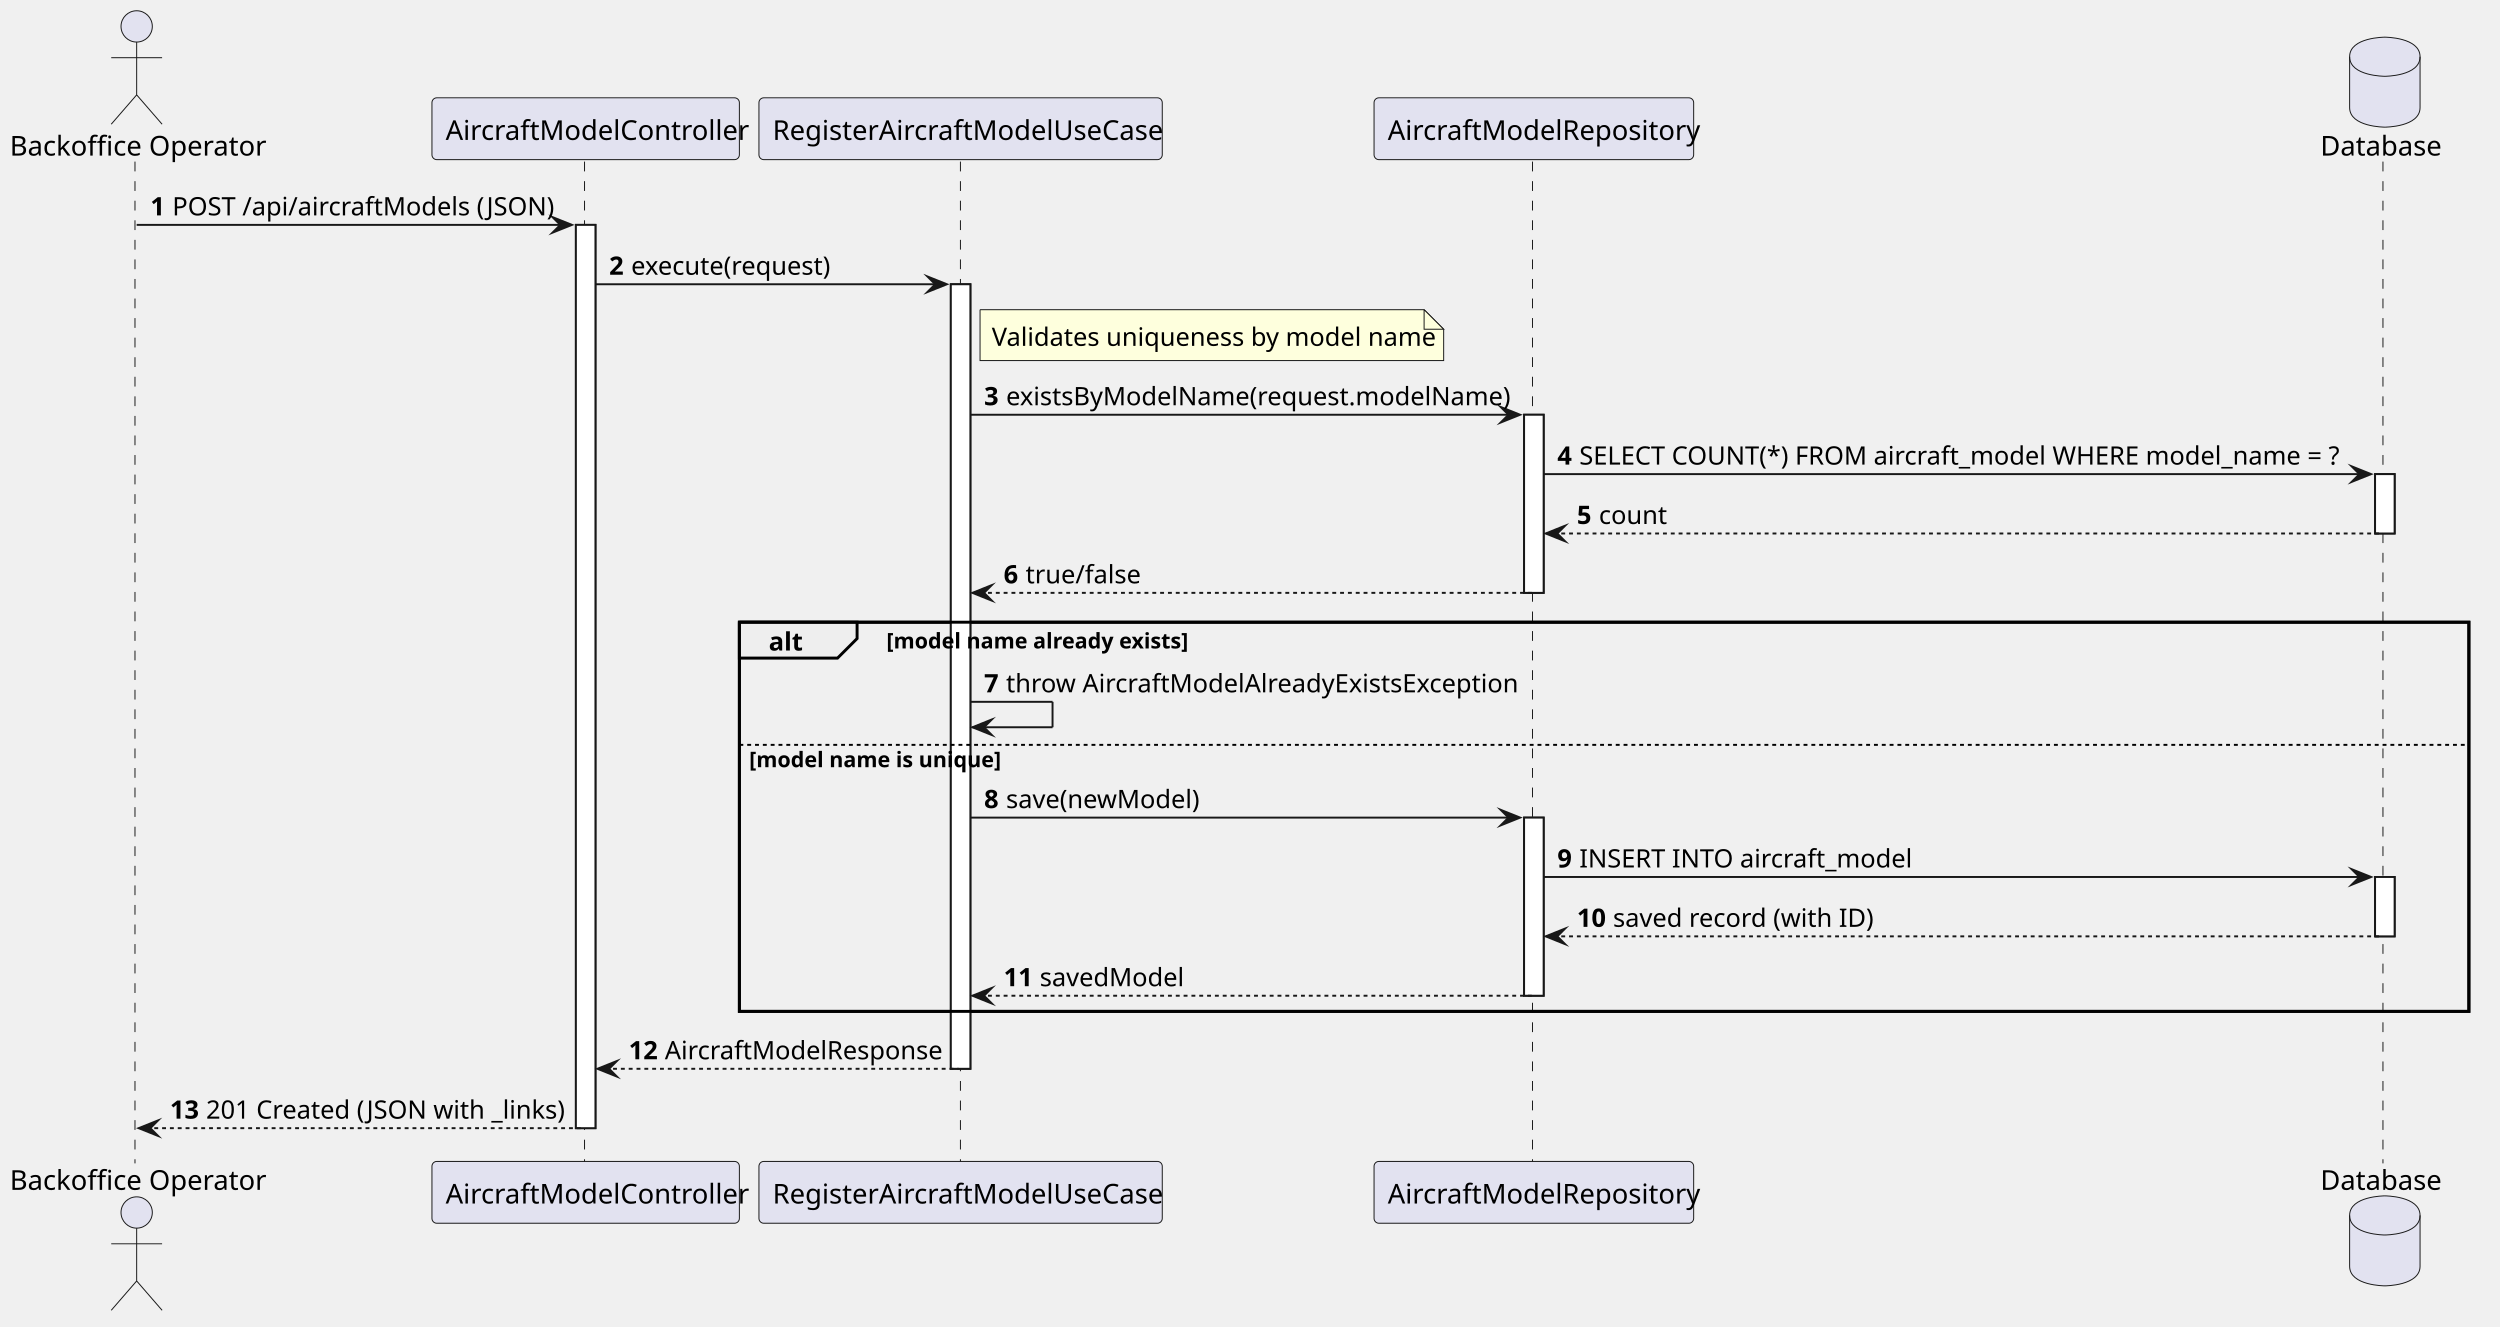
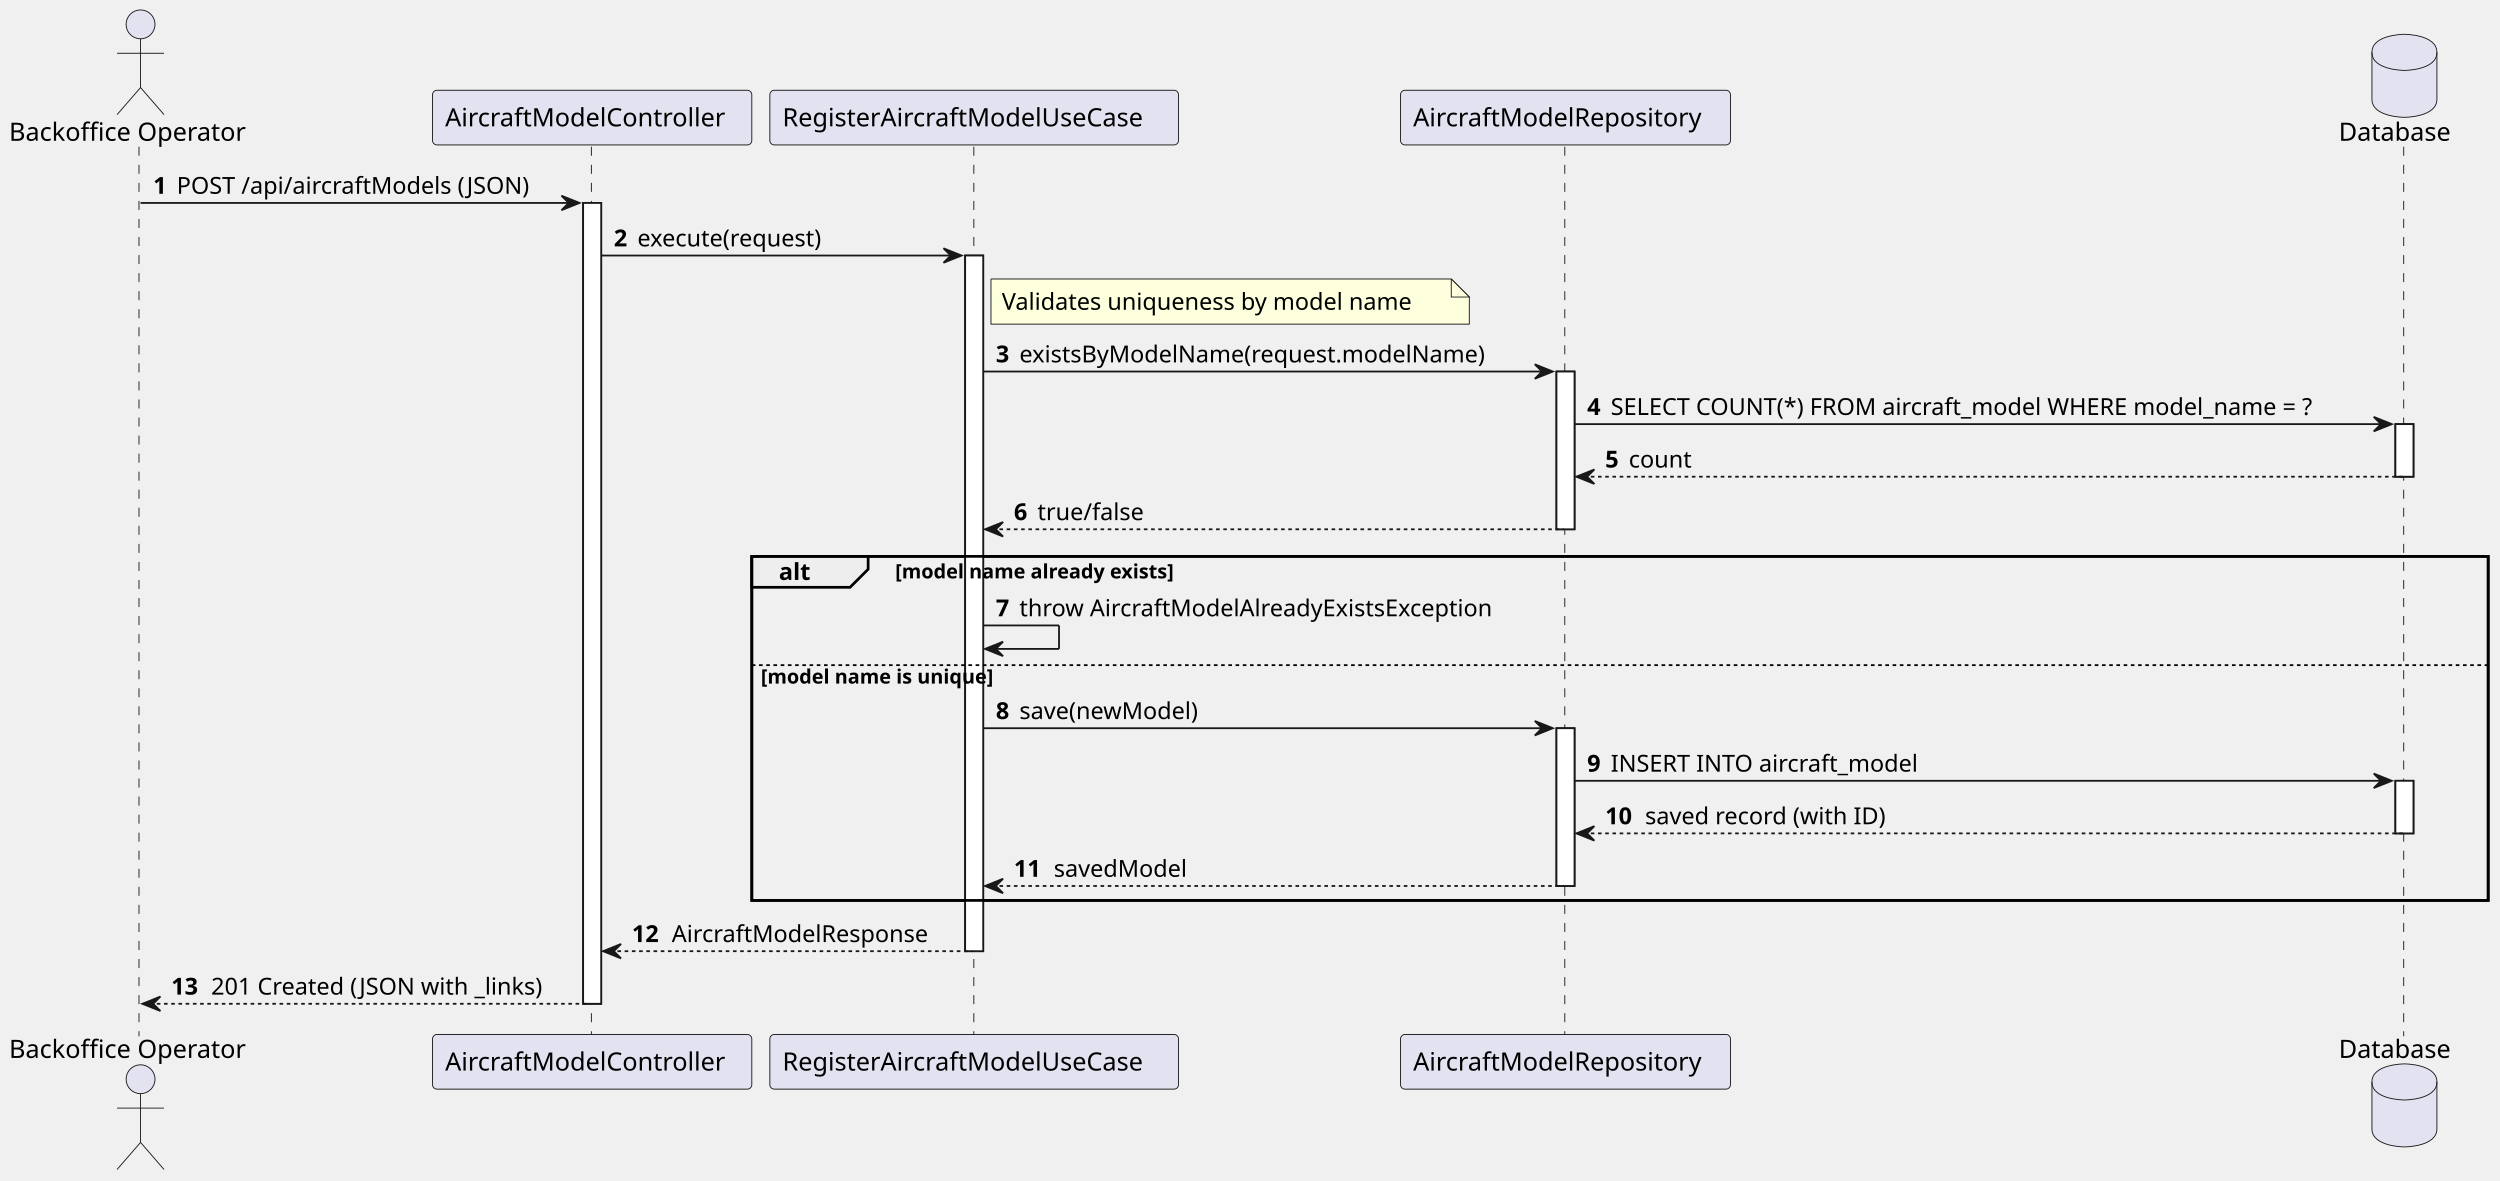
- <svg xmlns="http://www.w3.org/2000/svg" contentStyleType="text/css" data-diagram-type="SEQUENCE" height="678px" preserveAspectRatio="none" style="width:1278px;height:678px;background:#FFFFFF;" version="1.1" viewBox="0 0 1278 678" width="1278px" zoomAndPan="magnify">
+ <svg xmlns="http://www.w3.org/2000/svg" contentStyleType="text/css" data-diagram-type="SEQUENCE" height="654px" preserveAspectRatio="none" style="width:1385px;height:654px;background:#FFFFFF;" version="1.1" viewBox="0 0 1385 654" width="1385px" zoomAndPan="magnify">
  <defs />
  <g>
    <g>
-       <rect fill="#FFFFFF" height="461.758" style="stroke:#181818;stroke-width:1;" width="10" x="294.392" y="114.961" />
-     </g>
-     <g>
-       <rect fill="#FFFFFF" height="401.055" style="stroke:#181818;stroke-width:1;" width="10" x="486.06" y="145.312" />
-     </g>
-     <g>
-       <rect fill="#FFFFFF" height="91.055" style="stroke:#181818;stroke-width:1;" width="10" x="779.109" y="212.016" />
-     </g>
-     <g>
-       <rect fill="#FFFFFF" height="91.055" style="stroke:#181818;stroke-width:1;" width="10" x="779.109" y="417.961" />
-     </g>
-     <g>
-       <rect fill="#FFFFFF" height="30.352" style="stroke:#181818;stroke-width:1;" width="10" x="1214.131" y="242.367" />
-     </g>
-     <g>
-       <rect fill="#FFFFFF" height="30.352" style="stroke:#181818;stroke-width:1;" width="10" x="1214.131" y="448.312" />
-     </g>
-     <rect fill="none" height="198.945" style="stroke:#000000;stroke-width:1.5;" width="884.126" x="377.971" y="318.07" />
-     <g class="participant-lifeline" data-entity-uid="part1" data-qualified-name="BO" data-source-line="2" id="part1-lifeline">
-       <g>
-         <rect fill="#000000" fill-opacity="0" height="512.109" width="8" x="65.862" y="82.609" />
-         <line style="stroke:#181818;stroke-width:0.5;stroke-dasharray:5,5;" x1="69" x2="69" y1="82.609" y2="594.719" />
-       </g>
-     </g>
-     <g class="participant-lifeline" data-entity-uid="part2" data-qualified-name="Ctrl" data-source-line="3" id="part2-lifeline">
-       <g>
-         <rect fill="#000000" fill-opacity="0" height="512.109" width="8" x="295.392" y="82.609" />
-         <line style="stroke:#181818;stroke-width:0.5;stroke-dasharray:5,5;" x1="298.812" x2="298.812" y1="82.609" y2="594.719" />
-       </g>
-     </g>
-     <g class="participant-lifeline" data-entity-uid="part3" data-qualified-name="UC" data-source-line="4" id="part3-lifeline">
-       <g>
-         <rect fill="#000000" fill-opacity="0" height="512.109" width="8" x="487.06" y="82.609" />
-         <line style="stroke:#181818;stroke-width:0.5;stroke-dasharray:5,5;" x1="490.971" x2="490.971" y1="82.609" y2="594.719" />
-       </g>
-     </g>
-     <g class="participant-lifeline" data-entity-uid="part4" data-qualified-name="Repo" data-source-line="5" id="part4-lifeline">
-       <g>
-         <rect fill="#000000" fill-opacity="0" height="512.109" width="8" x="780.109" y="82.609" />
-         <line style="stroke:#181818;stroke-width:0.5;stroke-dasharray:5,5;" x1="783.416" x2="783.416" y1="82.609" y2="594.719" />
-       </g>
-     </g>
-     <g class="participant-lifeline" data-entity-uid="part5" data-qualified-name="DB" data-source-line="6" id="part5-lifeline">
-       <g>
-         <rect fill="#000000" fill-opacity="0" height="512.109" width="8" x="1215.131" y="82.609" />
-         <line style="stroke:#181818;stroke-width:0.5;stroke-dasharray:5,5;" x1="1218.166" x2="1218.166" y1="82.609" y2="594.719" />
-       </g>
-     </g>
-     <g class="participant participant-head" data-entity-uid="part1" data-qualified-name="BO" data-source-line="2" id="part1-head">
-       <text fill="#000000" font-family="sans-serif" font-size="14" lengthAdjust="spacing" textLength="123.724" x="5" y="79.533">Backoffice Operator</text>
-       <ellipse cx="69.862" cy="13.5" fill="#E2E2F0" rx="8" ry="8" style="stroke:#181818;stroke-width:0.5;" />
-       <path d="M69.862,21.5 L69.862,48.5 M56.862,29.5 L82.862,29.5 M69.862,48.5 L56.862,63.5 M69.862,48.5 L82.862,63.5" fill="none" style="stroke:#181818;stroke-width:0.5;" />
-     </g>
-     <g class="participant participant-tail" data-entity-uid="part1" data-qualified-name="BO" data-source-line="2" id="part1-tail">
-       <text fill="#000000" font-family="sans-serif" font-size="14" lengthAdjust="spacing" textLength="123.724" x="5" y="608.252">Backoffice Operator</text>
-       <ellipse cx="69.862" cy="619.828" fill="#E2E2F0" rx="8" ry="8" style="stroke:#181818;stroke-width:0.5;" />
-       <path d="M69.862,627.828 L69.862,654.828 M56.862,635.828 L82.862,635.828 M69.862,654.828 L56.862,669.828 M69.862,654.828 L82.862,669.828" fill="none" style="stroke:#181818;stroke-width:0.5;" />
-     </g>
-     <g class="participant participant-head" data-entity-uid="part2" data-qualified-name="Ctrl" data-source-line="3" id="part2-head">
-       <rect fill="#E2E2F0" height="31.609" rx="2.5" ry="2.5" style="stroke:#181818;stroke-width:0.5;" width="157.158" x="220.812" y="50" />
-       <text fill="#000000" font-family="sans-serif" font-size="14" lengthAdjust="spacing" textLength="143.158" x="227.812" y="71.533">AircraftModelController</text>
-     </g>
-     <g class="participant participant-tail" data-entity-uid="part2" data-qualified-name="Ctrl" data-source-line="3" id="part2-tail">
-       <rect fill="#E2E2F0" height="31.609" rx="2.5" ry="2.5" style="stroke:#181818;stroke-width:0.5;" width="157.158" x="220.812" y="593.719" />
-       <text fill="#000000" font-family="sans-serif" font-size="14" lengthAdjust="spacing" textLength="143.158" x="227.812" y="615.252">AircraftModelController</text>
-     </g>
-     <g class="participant participant-head" data-entity-uid="part3" data-qualified-name="UC" data-source-line="4" id="part3-head">
-       <rect fill="#E2E2F0" height="31.609" rx="2.5" ry="2.5" style="stroke:#181818;stroke-width:0.5;" width="206.179" x="387.971" y="50" />
-       <text fill="#000000" font-family="sans-serif" font-size="14" lengthAdjust="spacing" textLength="192.179" x="394.971" y="71.533">RegisterAircraftModelUseCase</text>
-     </g>
-     <g class="participant participant-tail" data-entity-uid="part3" data-qualified-name="UC" data-source-line="4" id="part3-tail">
-       <rect fill="#E2E2F0" height="31.609" rx="2.5" ry="2.5" style="stroke:#181818;stroke-width:0.5;" width="206.179" x="387.971" y="593.719" />
-       <text fill="#000000" font-family="sans-serif" font-size="14" lengthAdjust="spacing" textLength="192.179" x="394.971" y="615.252">RegisterAircraftModelUseCase</text>
-     </g>
-     <g class="participant participant-head" data-entity-uid="part4" data-qualified-name="Repo" data-source-line="5" id="part4-head">
-       <rect fill="#E2E2F0" height="31.609" rx="2.5" ry="2.5" style="stroke:#181818;stroke-width:0.5;" width="163.386" x="702.416" y="50" />
-       <text fill="#000000" font-family="sans-serif" font-size="14" lengthAdjust="spacing" textLength="149.386" x="709.416" y="71.533">AircraftModelRepository</text>
-     </g>
-     <g class="participant participant-tail" data-entity-uid="part4" data-qualified-name="Repo" data-source-line="5" id="part4-tail">
-       <rect fill="#E2E2F0" height="31.609" rx="2.5" ry="2.5" style="stroke:#181818;stroke-width:0.5;" width="163.386" x="702.416" y="593.719" />
-       <text fill="#000000" font-family="sans-serif" font-size="14" lengthAdjust="spacing" textLength="149.386" x="709.416" y="615.252">AircraftModelRepository</text>
-     </g>
-     <g class="participant participant-head" data-entity-uid="part5" data-qualified-name="DB" data-source-line="6" id="part5-head">
-       <text fill="#000000" font-family="sans-serif" font-size="14" lengthAdjust="spacing" textLength="59.931" x="1186.166" y="79.533">Database</text>
-       <path d="M1201.131,29 C1201.131,19 1219.131,19 1219.131,19 C1219.131,19 1237.131,19 1237.131,29 L1237.131,55 C1237.131,65 1219.131,65 1219.131,65 C1219.131,65 1201.131,65 1201.131,55 L1201.131,29" fill="#E2E2F0" style="stroke:#181818;stroke-width:0.5;" />
-       <path d="M1201.131,29 C1201.131,39 1219.131,39 1219.131,39 C1219.131,39 1237.131,39 1237.131,29" fill="none" style="stroke:#181818;stroke-width:0.5;" />
-     </g>
-     <g class="participant participant-tail" data-entity-uid="part5" data-qualified-name="DB" data-source-line="6" id="part5-tail">
-       <text fill="#000000" font-family="sans-serif" font-size="14" lengthAdjust="spacing" textLength="59.931" x="1186.166" y="608.252">Database</text>
-       <path d="M1201.131,621.328 C1201.131,611.328 1219.131,611.328 1219.131,611.328 C1219.131,611.328 1237.131,611.328 1237.131,621.328 L1237.131,647.328 C1237.131,657.328 1219.131,657.328 1219.131,657.328 C1219.131,657.328 1201.131,657.328 1201.131,647.328 L1201.131,621.328" fill="#E2E2F0" style="stroke:#181818;stroke-width:0.5;" />
-       <path d="M1201.131,621.328 C1201.131,631.328 1219.131,631.328 1219.131,631.328 C1219.131,631.328 1237.131,631.328 1237.131,621.328" fill="none" style="stroke:#181818;stroke-width:0.5;" />
-     </g>
-     <g>
-       <rect fill="#FFFFFF" height="461.758" style="stroke:#181818;stroke-width:1;" width="10" x="294.392" y="114.961" />
-     </g>
-     <g>
-       <rect fill="#FFFFFF" height="401.055" style="stroke:#181818;stroke-width:1;" width="10" x="486.06" y="145.312" />
-     </g>
-     <g>
-       <rect fill="#FFFFFF" height="91.055" style="stroke:#181818;stroke-width:1;" width="10" x="779.109" y="212.016" />
-     </g>
-     <g>
-       <rect fill="#FFFFFF" height="91.055" style="stroke:#181818;stroke-width:1;" width="10" x="779.109" y="417.961" />
-     </g>
-     <g>
-       <rect fill="#FFFFFF" height="30.352" style="stroke:#181818;stroke-width:1;" width="10" x="1214.131" y="242.367" />
-     </g>
-     <g>
-       <rect fill="#FFFFFF" height="30.352" style="stroke:#181818;stroke-width:1;" width="10" x="1214.131" y="448.312" />
-     </g>
-     <g class="message" data-entity-1="part1" data-entity-2="part2" data-source-line="7" id="msg1">
-       <polygon fill="#181818" points="282.392,110.961,292.392,114.961,282.392,118.961,286.392,114.961" style="stroke:#181818;stroke-width:1;stroke-linejoin:miter;stroke-miterlimit:10;" />
-       <line style="stroke:#181818;stroke-width:1;" x1="69.862" x2="288.392" y1="114.961" y2="114.961" />
-       <text fill="#000000" font-family="sans-serif" font-size="13" font-weight="700" lengthAdjust="spacing" textLength="7.23" x="76.862" y="110.105">1</text>
-       <text fill="#000000" font-family="sans-serif" font-size="13" lengthAdjust="spacing" textLength="192.156" x="88.092" y="110.105">POST /api/aircraftModels (JSON)</text>
-     </g>
-     <g class="message" data-entity-1="part2" data-entity-2="part3" data-source-line="9" id="msg2">
-       <polygon fill="#181818" points="474.06,141.312,484.06,145.312,474.06,149.312,478.06,145.312" style="stroke:#181818;stroke-width:1;stroke-linejoin:miter;stroke-miterlimit:10;" />
-       <line style="stroke:#181818;stroke-width:1;" x1="304.392" x2="480.06" y1="145.312" y2="145.312" />
-       <text fill="#000000" font-family="sans-serif" font-size="13" font-weight="700" lengthAdjust="spacing" textLength="7.23" x="311.392" y="140.456">2</text>
-       <text fill="#000000" font-family="sans-serif" font-size="13" lengthAdjust="spacing" textLength="97.551" x="322.622" y="140.456">execute(request)</text>
-     </g>
-     <path d="M501,158.312 L501,184.312 L738,184.312 L738,168.312 L728,158.312 L501,158.312" fill="#FEFFDD" style="stroke:#181818;stroke-width:0.5;" />
-     <path d="M728,158.312 L728,168.312 L738,168.312 L728,158.312" fill="#FEFFDD" style="stroke:#181818;stroke-width:0.5;" />
-     <text fill="#000000" font-family="sans-serif" font-size="13" lengthAdjust="spacing" textLength="216.081" x="507" y="176.808">Validates uniqueness by model name</text>
-     <g class="message" data-entity-1="part3" data-entity-2="part4" data-source-line="12" id="msg3">
-       <polygon fill="#181818" points="767.109,208.016,777.109,212.016,767.109,216.016,771.109,212.016" style="stroke:#181818;stroke-width:1;stroke-linejoin:miter;stroke-miterlimit:10;" />
-       <line style="stroke:#181818;stroke-width:1;" x1="496.06" x2="773.109" y1="212.016" y2="212.016" />
-       <text fill="#000000" font-family="sans-serif" font-size="13" font-weight="700" lengthAdjust="spacing" textLength="7.23" x="503.06" y="207.159">3</text>
-       <text fill="#000000" font-family="sans-serif" font-size="13" lengthAdjust="spacing" textLength="244.201" x="514.29" y="207.159">existsByModelName(request.modelName)</text>
-     </g>
-     <g class="message" data-entity-1="part4" data-entity-2="part5" data-source-line="14" id="msg4">
-       <polygon fill="#181818" points="1202.131,238.367,1212.131,242.367,1202.131,246.367,1206.131,242.367" style="stroke:#181818;stroke-width:1;stroke-linejoin:miter;stroke-miterlimit:10;" />
-       <line style="stroke:#181818;stroke-width:1;" x1="789.109" x2="1208.131" y1="242.367" y2="242.367" />
-       <text fill="#000000" font-family="sans-serif" font-size="13" font-weight="700" lengthAdjust="spacing" textLength="7.23" x="796.109" y="237.511">4</text>
-       <text fill="#000000" font-family="sans-serif" font-size="13" lengthAdjust="spacing" textLength="394.793" x="807.339" y="237.511">SELECT COUNT(*) FROM aircraft_model WHERE model_name = ?</text>
-     </g>
-     <g class="message" data-entity-1="part5" data-entity-2="part4" data-source-line="16" id="msg5">
-       <polygon fill="#181818" points="800.109,268.719,790.109,272.719,800.109,276.719,796.109,272.719" style="stroke:#181818;stroke-width:1;stroke-linejoin:miter;stroke-miterlimit:10;" />
-       <line style="stroke:#181818;stroke-width:1;stroke-dasharray:2,2;" x1="794.109" x2="1218.131" y1="272.719" y2="272.719" />
-       <text fill="#000000" font-family="sans-serif" font-size="13" font-weight="700" lengthAdjust="spacing" textLength="7.23" x="806.109" y="267.862">5</text>
-       <text fill="#000000" font-family="sans-serif" font-size="13" lengthAdjust="spacing" textLength="31.802" x="817.339" y="267.862">count</text>
-     </g>
-     <g class="message" data-entity-1="part4" data-entity-2="part3" data-source-line="18" id="msg6">
-       <polygon fill="#181818" points="507.06,299.07,497.06,303.07,507.06,307.07,503.06,303.07" style="stroke:#181818;stroke-width:1;stroke-linejoin:miter;stroke-miterlimit:10;" />
-       <line style="stroke:#181818;stroke-width:1;stroke-dasharray:2,2;" x1="501.06" x2="783.109" y1="303.07" y2="303.07" />
-       <text fill="#000000" font-family="sans-serif" font-size="13" font-weight="700" lengthAdjust="spacing" textLength="7.23" x="513.06" y="298.214">6</text>
-       <text fill="#000000" font-family="sans-serif" font-size="13" lengthAdjust="spacing" textLength="53.473" x="524.29" y="298.214">true/false</text>
-     </g>
-     <path d="M377.971,318.07 L438.142,318.07 L438.142,326.422 L428.142,336.422 L377.971,336.422 L377.971,318.07" fill="#EEEEEE" style="stroke:#000000;stroke-width:1.5;" />
-     <rect fill="none" height="198.945" style="stroke:#000000;stroke-width:1.5;" width="884.126" x="377.971" y="318.07" />
-     <text fill="#000000" font-family="sans-serif" font-size="13" font-weight="700" lengthAdjust="spacing" textLength="15.171" x="392.971" y="332.565">alt</text>
-     <text fill="#000000" font-family="sans-serif" font-size="11" font-weight="700" lengthAdjust="spacing" textLength="147.34" x="453.142" y="331.489">[model name already exists]</text>
-     <g class="message" data-entity-1="part3" data-entity-2="part3" data-source-line="21" id="msg7">
-       <line style="stroke:#181818;stroke-width:1;" x1="496.06" x2="538.06" y1="358.773" y2="358.773" />
-       <line style="stroke:#181818;stroke-width:1;" x1="538.06" x2="538.06" y1="358.773" y2="371.773" />
-       <line style="stroke:#181818;stroke-width:1;" x1="497.06" x2="538.06" y1="371.773" y2="371.773" />
-       <polygon fill="#181818" points="507.06,367.773,497.06,371.773,507.06,375.773,503.06,371.773" style="stroke:#181818;stroke-width:1;stroke-linejoin:miter;stroke-miterlimit:10;" />
-       <text fill="#000000" font-family="sans-serif" font-size="13" font-weight="700" lengthAdjust="spacing" textLength="7.23" x="503.06" y="353.917">7</text>
-       <text fill="#000000" font-family="sans-serif" font-size="13" lengthAdjust="spacing" textLength="247.819" x="514.29" y="353.917">throw AircraftModelAlreadyExistsException</text>
-     </g>
-     <line style="stroke:#000000;stroke-width:1;stroke-dasharray:2,2;" x1="377.971" x2="1262.097" y1="380.773" y2="380.773" />
-     <text fill="#000000" font-family="sans-serif" font-size="11" font-weight="700" lengthAdjust="spacing" textLength="122.848" x="382.971" y="392.192">[model name is unique]</text>
-     <g class="message" data-entity-1="part3" data-entity-2="part4" data-source-line="23" id="msg8">
-       <polygon fill="#181818" points="767.109,413.961,777.109,417.961,767.109,421.961,771.109,417.961" style="stroke:#181818;stroke-width:1;stroke-linejoin:miter;stroke-miterlimit:10;" />
-       <line style="stroke:#181818;stroke-width:1;" x1="496.06" x2="773.109" y1="417.961" y2="417.961" />
-       <text fill="#000000" font-family="sans-serif" font-size="13" font-weight="700" lengthAdjust="spacing" textLength="7.23" x="503.06" y="413.104">8</text>
-       <text fill="#000000" font-family="sans-serif" font-size="13" lengthAdjust="spacing" textLength="95.374" x="514.29" y="413.104">save(newModel)</text>
-     </g>
-     <g class="message" data-entity-1="part4" data-entity-2="part5" data-source-line="25" id="msg9">
-       <polygon fill="#181818" points="1202.131,444.312,1212.131,448.312,1202.131,452.312,1206.131,448.312" style="stroke:#181818;stroke-width:1;stroke-linejoin:miter;stroke-miterlimit:10;" />
-       <line style="stroke:#181818;stroke-width:1;" x1="789.109" x2="1208.131" y1="448.312" y2="448.312" />
-       <text fill="#000000" font-family="sans-serif" font-size="13" font-weight="700" lengthAdjust="spacing" textLength="7.23" x="796.109" y="443.456">9</text>
-       <text fill="#000000" font-family="sans-serif" font-size="13" lengthAdjust="spacing" textLength="168.315" x="807.339" y="443.456">INSERT INTO aircraft_model</text>
-     </g>
-     <g class="message" data-entity-1="part5" data-entity-2="part4" data-source-line="27" id="msg10">
-       <polygon fill="#181818" points="800.109,474.664,790.109,478.664,800.109,482.664,796.109,478.664" style="stroke:#181818;stroke-width:1;stroke-linejoin:miter;stroke-miterlimit:10;" />
-       <line style="stroke:#181818;stroke-width:1;stroke-dasharray:2,2;" x1="794.109" x2="1218.131" y1="478.664" y2="478.664" />
-       <text fill="#000000" font-family="sans-serif" font-size="13" font-weight="700" lengthAdjust="spacing" textLength="14.46" x="806.109" y="473.808">10</text>
-       <text fill="#000000" font-family="sans-serif" font-size="13" lengthAdjust="spacing" textLength="127.15" x="824.569" y="473.808">saved record (with ID)</text>
-     </g>
-     <g class="message" data-entity-1="part4" data-entity-2="part3" data-source-line="29" id="msg11">
-       <polygon fill="#181818" points="507.06,505.016,497.06,509.016,507.06,513.016,503.06,509.016" style="stroke:#181818;stroke-width:1;stroke-linejoin:miter;stroke-miterlimit:10;" />
-       <line style="stroke:#181818;stroke-width:1;stroke-dasharray:2,2;" x1="501.06" x2="783.109" y1="509.016" y2="509.016" />
-       <text fill="#000000" font-family="sans-serif" font-size="13" font-weight="700" lengthAdjust="spacing" textLength="14.46" x="513.06" y="504.159">11</text>
-       <text fill="#000000" font-family="sans-serif" font-size="13" lengthAdjust="spacing" textLength="70.097" x="531.52" y="504.159">savedModel</text>
-     </g>
-     <g class="message" data-entity-1="part3" data-entity-2="part2" data-source-line="32" id="msg12">
-       <polygon fill="#181818" points="315.392,542.367,305.392,546.367,315.392,550.367,311.392,546.367" style="stroke:#181818;stroke-width:1;stroke-linejoin:miter;stroke-miterlimit:10;" />
-       <line style="stroke:#181818;stroke-width:1;stroke-dasharray:2,2;" x1="309.392" x2="490.06" y1="546.367" y2="546.367" />
-       <text fill="#000000" font-family="sans-serif" font-size="13" font-weight="700" lengthAdjust="spacing" textLength="14.46" x="321.392" y="541.511">12</text>
-       <text fill="#000000" font-family="sans-serif" font-size="13" lengthAdjust="spacing" textLength="135.116" x="339.852" y="541.511">AircraftModelResponse</text>
-     </g>
-     <g class="message" data-entity-1="part2" data-entity-2="part1" data-source-line="34" id="msg13">
-       <polygon fill="#181818" points="80.862,572.719,70.862,576.719,80.862,580.719,76.862,576.719" style="stroke:#181818;stroke-width:1;stroke-linejoin:miter;stroke-miterlimit:10;" />
-       <line style="stroke:#181818;stroke-width:1;stroke-dasharray:2,2;" x1="74.862" x2="298.392" y1="576.719" y2="576.719" />
-       <text fill="#000000" font-family="sans-serif" font-size="13" font-weight="700" lengthAdjust="spacing" textLength="14.46" x="86.862" y="571.862">13</text>
-       <text fill="#000000" font-family="sans-serif" font-size="13" lengthAdjust="spacing" textLength="182.07" x="105.322" y="571.862">201 Created (JSON with _links)</text>
+       <rect fill="#FFFFFF" height="443.664" style="stroke:#181818;stroke-width:1;" width="10" x="323.061" y="112.43" />
+     </g>
+     <g>
+       <rect fill="#FFFFFF" height="385.398" style="stroke:#181818;stroke-width:1;" width="10" x="534.697" y="141.562" />
+     </g>
+     <g>
+       <rect fill="#FFFFFF" height="87.398" style="stroke:#181818;stroke-width:1;" width="10" x="862.284" y="205.828" />
+     </g>
+     <g>
+       <rect fill="#FFFFFF" height="87.398" style="stroke:#181818;stroke-width:1;" width="10" x="862.284" y="403.43" />
+     </g>
+     <g>
+       <rect fill="#FFFFFF" height="29.133" style="stroke:#181818;stroke-width:1;" width="10" x="1327.051" y="234.961" />
+     </g>
+     <g>
+       <rect fill="#FFFFFF" height="29.133" style="stroke:#181818;stroke-width:1;" width="10" x="1327.051" y="432.562" />
+     </g>
+     <rect fill="none" height="190.602" style="stroke:#000000;stroke-width:1.5;" width="961.951" x="416.501" y="308.227" />
+     <g class="participant-lifeline" data-entity-uid="part1" data-qualified-name="BO" id="part1-lifeline">
+       <g>
+         <rect fill="#000000" fill-opacity="0" height="492.797" width="8" x="73.863" y="81.297" />
+         <line style="stroke:#181818;stroke-width:0.5;stroke-dasharray:5,5;" x1="77" x2="77" y1="81.297" y2="574.094" />
+       </g>
+     </g>
+     <g class="participant-lifeline" data-entity-uid="part2" data-qualified-name="Ctrl" id="part2-lifeline">
+       <g>
+         <rect fill="#000000" fill-opacity="0" height="492.797" width="8" x="324.061" y="81.297" />
+         <line style="stroke:#181818;stroke-width:0.5;stroke-dasharray:5,5;" x1="327.621" x2="327.621" y1="81.297" y2="574.094" />
+       </g>
+     </g>
+     <g class="participant-lifeline" data-entity-uid="part3" data-qualified-name="UC" id="part3-lifeline">
+       <g>
+         <rect fill="#000000" fill-opacity="0" height="492.797" width="8" x="535.697" y="81.297" />
+         <line style="stroke:#181818;stroke-width:0.5;stroke-dasharray:5,5;" x1="539.501" x2="539.501" y1="81.297" y2="574.094" />
+       </g>
+     </g>
+     <g class="participant-lifeline" data-entity-uid="part4" data-qualified-name="Repo" id="part4-lifeline">
+       <g>
+         <rect fill="#000000" fill-opacity="0" height="492.797" width="8" x="863.284" y="81.297" />
+         <line style="stroke:#181818;stroke-width:0.5;stroke-dasharray:5,5;" x1="866.894" x2="866.894" y1="81.297" y2="574.094" />
+       </g>
+     </g>
+     <g class="participant-lifeline" data-entity-uid="part5" data-qualified-name="DB" id="part5-lifeline">
+       <g>
+         <rect fill="#000000" fill-opacity="0" height="492.797" width="8" x="1328.051" y="81.297" />
+         <line style="stroke:#181818;stroke-width:0.5;stroke-dasharray:5,5;" x1="1331.651" x2="1331.651" y1="81.297" y2="574.094" />
+       </g>
+     </g>
+     <g class="participant participant-head" data-entity-uid="part1" data-qualified-name="BO" id="part1-head">
+       <text fill="#000000" font-family="sans-serif" font-size="14" lengthAdjust="spacing" textLength="139.727" x="5" y="77.995">Backoffice Operator</text>
+       <ellipse cx="77.863" cy="13.5" fill="#E2E2F0" rx="8" ry="8" style="stroke:#181818;stroke-width:0.5;" />
+       <path d="M77.863,21.5 L77.863,48.5 M64.863,29.5 L90.863,29.5 M77.863,48.5 L64.863,63.5 M77.863,48.5 L90.863,63.5" fill="none" style="stroke:#181818;stroke-width:0.5;" />
+     </g>
+     <g class="participant participant-tail" data-entity-uid="part1" data-qualified-name="BO" id="part1-tail">
+       <text fill="#000000" font-family="sans-serif" font-size="14" lengthAdjust="spacing" textLength="139.727" x="5" y="586.089">Backoffice Operator</text>
+       <ellipse cx="77.863" cy="597.891" fill="#E2E2F0" rx="8" ry="8" style="stroke:#181818;stroke-width:0.5;" />
+       <path d="M77.863,605.891 L77.863,632.891 M64.863,613.891 L90.863,613.891 M77.863,632.891 L64.863,647.891 M77.863,632.891 L90.863,647.891" fill="none" style="stroke:#181818;stroke-width:0.5;" />
+     </g>
+     <g class="participant participant-head" data-entity-uid="part2" data-qualified-name="Ctrl" id="part2-head">
+       <rect fill="#E2E2F0" height="30.297" rx="2.5" ry="2.5" style="stroke:#181818;stroke-width:0.5;" width="176.88" x="239.621" y="50" />
+       <text fill="#000000" font-family="sans-serif" font-size="14" lengthAdjust="spacing" textLength="162.88" x="246.621" y="69.995">AircraftModelController</text>
+     </g>
+     <g class="participant participant-tail" data-entity-uid="part2" data-qualified-name="Ctrl" id="part2-tail">
+       <rect fill="#E2E2F0" height="30.297" rx="2.5" ry="2.5" style="stroke:#181818;stroke-width:0.5;" width="176.88" x="239.621" y="573.094" />
+       <text fill="#000000" font-family="sans-serif" font-size="14" lengthAdjust="spacing" textLength="162.88" x="246.621" y="593.089">AircraftModelController</text>
+     </g>
+     <g class="participant participant-head" data-entity-uid="part3" data-qualified-name="UC" id="part3-head">
+       <rect fill="#E2E2F0" height="30.297" rx="2.5" ry="2.5" style="stroke:#181818;stroke-width:0.5;" width="226.393" x="426.501" y="50" />
+       <text fill="#000000" font-family="sans-serif" font-size="14" lengthAdjust="spacing" textLength="212.393" x="433.501" y="69.995">RegisterAircraftModelUseCase</text>
+     </g>
+     <g class="participant participant-tail" data-entity-uid="part3" data-qualified-name="UC" id="part3-tail">
+       <rect fill="#E2E2F0" height="30.297" rx="2.5" ry="2.5" style="stroke:#181818;stroke-width:0.5;" width="226.393" x="426.501" y="573.094" />
+       <text fill="#000000" font-family="sans-serif" font-size="14" lengthAdjust="spacing" textLength="212.393" x="433.501" y="593.089">RegisterAircraftModelUseCase</text>
+     </g>
+     <g class="participant participant-head" data-entity-uid="part4" data-qualified-name="Repo" id="part4-head">
+       <rect fill="#E2E2F0" height="30.297" rx="2.5" ry="2.5" style="stroke:#181818;stroke-width:0.5;" width="182.779" x="775.894" y="50" />
+       <text fill="#000000" font-family="sans-serif" font-size="14" lengthAdjust="spacing" textLength="168.779" x="782.894" y="69.995">AircraftModelRepository</text>
+     </g>
+     <g class="participant participant-tail" data-entity-uid="part4" data-qualified-name="Repo" id="part4-tail">
+       <rect fill="#E2E2F0" height="30.297" rx="2.5" ry="2.5" style="stroke:#181818;stroke-width:0.5;" width="182.779" x="775.894" y="573.094" />
+       <text fill="#000000" font-family="sans-serif" font-size="14" lengthAdjust="spacing" textLength="168.779" x="782.894" y="593.089">AircraftModelRepository</text>
+     </g>
+     <g class="participant participant-head" data-entity-uid="part5" data-qualified-name="DB" id="part5-head">
+       <text fill="#000000" font-family="sans-serif" font-size="14" lengthAdjust="spacing" textLength="66.801" x="1295.651" y="77.995">Database</text>
+       <path d="M1314.051,29 C1314.051,19 1332.051,19 1332.051,19 C1332.051,19 1350.051,19 1350.051,29 L1350.051,55 C1350.051,65 1332.051,65 1332.051,65 C1332.051,65 1314.051,65 1314.051,55 L1314.051,29" fill="#E2E2F0" style="stroke:#181818;stroke-width:0.5;" />
+       <path d="M1314.051,29 C1314.051,39 1332.051,39 1332.051,39 C1332.051,39 1350.051,39 1350.051,29" fill="none" style="stroke:#181818;stroke-width:0.5;" />
+     </g>
+     <g class="participant participant-tail" data-entity-uid="part5" data-qualified-name="DB" id="part5-tail">
+       <text fill="#000000" font-family="sans-serif" font-size="14" lengthAdjust="spacing" textLength="66.801" x="1295.651" y="586.089">Database</text>
+       <path d="M1314.051,599.391 C1314.051,589.391 1332.051,589.391 1332.051,589.391 C1332.051,589.391 1350.051,589.391 1350.051,599.391 L1350.051,625.391 C1350.051,635.391 1332.051,635.391 1332.051,635.391 C1332.051,635.391 1314.051,635.391 1314.051,625.391 L1314.051,599.391" fill="#E2E2F0" style="stroke:#181818;stroke-width:0.5;" />
+       <path d="M1314.051,599.391 C1314.051,609.391 1332.051,609.391 1332.051,609.391 C1332.051,609.391 1350.051,609.391 1350.051,599.391" fill="none" style="stroke:#181818;stroke-width:0.5;" />
+     </g>
+     <g>
+       <rect fill="#FFFFFF" height="443.664" style="stroke:#181818;stroke-width:1;" width="10" x="323.061" y="112.43" />
+     </g>
+     <g>
+       <rect fill="#FFFFFF" height="385.398" style="stroke:#181818;stroke-width:1;" width="10" x="534.697" y="141.562" />
+     </g>
+     <g>
+       <rect fill="#FFFFFF" height="87.398" style="stroke:#181818;stroke-width:1;" width="10" x="862.284" y="205.828" />
+     </g>
+     <g>
+       <rect fill="#FFFFFF" height="87.398" style="stroke:#181818;stroke-width:1;" width="10" x="862.284" y="403.43" />
+     </g>
+     <g>
+       <rect fill="#FFFFFF" height="29.133" style="stroke:#181818;stroke-width:1;" width="10" x="1327.051" y="234.961" />
+     </g>
+     <g>
+       <rect fill="#FFFFFF" height="29.133" style="stroke:#181818;stroke-width:1;" width="10" x="1327.051" y="432.562" />
+     </g>
+     <g class="message" data-entity-1="part1" data-entity-2="part2" id="msg1">
+       <polygon fill="#181818" points="311.061,108.43,321.061,112.43,311.061,116.43,315.061,112.43" style="stroke:#181818;stroke-width:1;" />
+       <line style="stroke:#181818;stroke-width:1;" x1="77.863" x2="317.061" y1="112.43" y2="112.43" />
+       <text fill="#000000" font-family="sans-serif" font-size="13" font-weight="bold" lengthAdjust="spacing" textLength="9.045" x="84.863" y="107.364">1</text>
+       <text fill="#000000" font-family="sans-serif" font-size="13" lengthAdjust="spacing" textLength="206.166" x="97.909" y="107.364">POST /api/aircraftModels (JSON)</text>
+     </g>
+     <g class="message" data-entity-1="part2" data-entity-2="part3" id="msg2">
+       <polygon fill="#181818" points="522.697,137.562,532.697,141.562,522.697,145.562,526.697,141.562" style="stroke:#181818;stroke-width:1;" />
+       <line style="stroke:#181818;stroke-width:1;" x1="333.061" x2="528.697" y1="141.562" y2="141.562" />
+       <text fill="#000000" font-family="sans-serif" font-size="13" font-weight="bold" lengthAdjust="spacing" textLength="9.045" x="340.061" y="136.497">2</text>
+       <text fill="#000000" font-family="sans-serif" font-size="13" lengthAdjust="spacing" textLength="112.017" x="353.106" y="136.497">execute(request)</text>
+     </g>
+     <path d="M549,154.562 L549,179.562 L814,179.562 L814,164.562 L804,154.562 L549,154.562" fill="#FEFFDD" style="stroke:#181818;stroke-width:0.5;" />
+     <path d="M804,154.562 L804,164.562 L814,164.562 L804,154.562" fill="#FEFFDD" style="stroke:#181818;stroke-width:0.5;" />
+     <text fill="#000000" font-family="sans-serif" font-size="13" lengthAdjust="spacing" textLength="244.353" x="555" y="171.629">Validates uniqueness by model name</text>
+     <g class="message" data-entity-1="part3" data-entity-2="part4" id="msg3">
+       <polygon fill="#181818" points="850.284,201.828,860.284,205.828,850.284,209.828,854.284,205.828" style="stroke:#181818;stroke-width:1;" />
+       <line style="stroke:#181818;stroke-width:1;" x1="544.697" x2="856.284" y1="205.828" y2="205.828" />
+       <text fill="#000000" font-family="sans-serif" font-size="13" font-weight="bold" lengthAdjust="spacing" textLength="9.045" x="551.697" y="200.762">3</text>
+       <text fill="#000000" font-family="sans-serif" font-size="13" lengthAdjust="spacing" textLength="274.752" x="564.743" y="200.762">existsByModelName(request.modelName)</text>
+     </g>
+     <g class="message" data-entity-1="part4" data-entity-2="part5" id="msg4">
+       <polygon fill="#181818" points="1315.051,230.961,1325.051,234.961,1315.051,238.961,1319.051,234.961" style="stroke:#181818;stroke-width:1;" />
+       <line style="stroke:#181818;stroke-width:1;" x1="872.284" x2="1321.051" y1="234.961" y2="234.961" />
+       <text fill="#000000" font-family="sans-serif" font-size="13" font-weight="bold" lengthAdjust="spacing" textLength="9.045" x="879.284" y="229.895">4</text>
+       <text fill="#000000" font-family="sans-serif" font-size="13" lengthAdjust="spacing" textLength="422.722" x="892.329" y="229.895">SELECT COUNT(*) FROM aircraft_model WHERE model_name = ?</text>
+     </g>
+     <g class="message" data-entity-1="part5" data-entity-2="part4" id="msg5">
+       <polygon fill="#181818" points="883.284,260.094,873.284,264.094,883.284,268.094,879.284,264.094" style="stroke:#181818;stroke-width:1;" />
+       <line style="stroke:#181818;stroke-width:1;stroke-dasharray:2,2;" x1="877.284" x2="1331.051" y1="264.094" y2="264.094" />
+       <text fill="#000000" font-family="sans-serif" font-size="13" font-weight="bold" lengthAdjust="spacing" textLength="9.045" x="889.284" y="259.028">5</text>
+       <text fill="#000000" font-family="sans-serif" font-size="13" lengthAdjust="spacing" textLength="36.677" x="902.329" y="259.028">count</text>
+     </g>
+     <g class="message" data-entity-1="part4" data-entity-2="part3" id="msg6">
+       <polygon fill="#181818" points="555.697,289.227,545.697,293.227,555.697,297.227,551.697,293.227" style="stroke:#181818;stroke-width:1;" />
+       <line style="stroke:#181818;stroke-width:1;stroke-dasharray:2,2;" x1="549.697" x2="866.284" y1="293.227" y2="293.227" />
+       <text fill="#000000" font-family="sans-serif" font-size="13" font-weight="bold" lengthAdjust="spacing" textLength="9.045" x="561.697" y="288.161">6</text>
+       <text fill="#000000" font-family="sans-serif" font-size="13" lengthAdjust="spacing" textLength="61.985" x="574.743" y="288.161">true/false</text>
+     </g>
+     <path d="M416.501,308.227 L480.944,308.227 L480.944,315.359 L470.944,325.359 L416.501,325.359 L416.501,308.227" fill="#EEEEEE" style="stroke:#000000;stroke-width:1.5;" />
+     <rect fill="none" height="190.602" style="stroke:#000000;stroke-width:1.5;" width="961.951" x="416.501" y="308.227" />
+     <text fill="#000000" font-family="sans-serif" font-size="13" font-weight="bold" lengthAdjust="spacing" textLength="19.443" x="431.501" y="321.293">alt</text>
+     <text fill="#000000" font-family="sans-serif" font-size="11" font-weight="bold" lengthAdjust="spacing" textLength="177.069" x="495.944" y="320.437">[model name already exists]</text>
+     <g class="message" data-entity-1="part3" data-entity-2="part3" id="msg7">
+       <line style="stroke:#181818;stroke-width:1;" x1="544.697" x2="586.697" y1="346.492" y2="346.492" />
+       <line style="stroke:#181818;stroke-width:1;" x1="586.697" x2="586.697" y1="346.492" y2="359.492" />
+       <line style="stroke:#181818;stroke-width:1;" x1="545.697" x2="586.697" y1="359.492" y2="359.492" />
+       <polygon fill="#181818" points="555.697,355.492,545.697,359.492,555.697,363.492,551.697,359.492" style="stroke:#181818;stroke-width:1;" />
+       <text fill="#000000" font-family="sans-serif" font-size="13" font-weight="bold" lengthAdjust="spacing" textLength="9.045" x="551.697" y="341.426">7</text>
+       <text fill="#000000" font-family="sans-serif" font-size="13" lengthAdjust="spacing" textLength="280.541" x="564.743" y="341.426">throw AircraftModelAlreadyExistsException</text>
+     </g>
+     <line style="stroke:#000000;stroke-width:1;stroke-dasharray:2,2;" x1="416.501" x2="1378.452" y1="368.492" y2="368.492" />
+     <text fill="#000000" font-family="sans-serif" font-size="11" font-weight="bold" lengthAdjust="spacing" textLength="146.76" x="421.501" y="378.703">[model name is unique]</text>
+     <g class="message" data-entity-1="part3" data-entity-2="part4" id="msg8">
+       <polygon fill="#181818" points="850.284,399.43,860.284,403.43,850.284,407.43,854.284,403.43" style="stroke:#181818;stroke-width:1;" />
+       <line style="stroke:#181818;stroke-width:1;" x1="544.697" x2="856.284" y1="403.43" y2="403.43" />
+       <text fill="#000000" font-family="sans-serif" font-size="13" font-weight="bold" lengthAdjust="spacing" textLength="9.045" x="551.697" y="398.364">8</text>
+       <text fill="#000000" font-family="sans-serif" font-size="13" lengthAdjust="spacing" textLength="106.476" x="564.743" y="398.364">save(newModel)</text>
+     </g>
+     <g class="message" data-entity-1="part4" data-entity-2="part5" id="msg9">
+       <polygon fill="#181818" points="1315.051,428.562,1325.051,432.562,1315.051,436.562,1319.051,432.562" style="stroke:#181818;stroke-width:1;" />
+       <line style="stroke:#181818;stroke-width:1;" x1="872.284" x2="1321.051" y1="432.562" y2="432.562" />
+       <text fill="#000000" font-family="sans-serif" font-size="13" font-weight="bold" lengthAdjust="spacing" textLength="9.045" x="879.284" y="427.497">9</text>
+       <text fill="#000000" font-family="sans-serif" font-size="13" lengthAdjust="spacing" textLength="181.029" x="892.329" y="427.497">INSERT INTO aircraft_model</text>
+     </g>
+     <g class="message" data-entity-1="part5" data-entity-2="part4" id="msg10">
+       <polygon fill="#181818" points="883.284,457.695,873.284,461.695,883.284,465.695,879.284,461.695" style="stroke:#181818;stroke-width:1;" />
+       <line style="stroke:#181818;stroke-width:1;stroke-dasharray:2,2;" x1="877.284" x2="1331.051" y1="461.695" y2="461.695" />
+       <text fill="#000000" font-family="sans-serif" font-size="13" font-weight="bold" lengthAdjust="spacing" textLength="18.091" x="889.284" y="456.629">10</text>
+       <text fill="#000000" font-family="sans-serif" font-size="13" lengthAdjust="spacing" textLength="144.689" x="911.375" y="456.629">saved record (with ID)</text>
+     </g>
+     <g class="message" data-entity-1="part4" data-entity-2="part3" id="msg11">
+       <polygon fill="#181818" points="555.697,486.828,545.697,490.828,555.697,494.828,551.697,490.828" style="stroke:#181818;stroke-width:1;" />
+       <line style="stroke:#181818;stroke-width:1;stroke-dasharray:2,2;" x1="549.697" x2="866.284" y1="490.828" y2="490.828" />
+       <text fill="#000000" font-family="sans-serif" font-size="13" font-weight="bold" lengthAdjust="spacing" textLength="18.091" x="561.697" y="485.762">11</text>
+       <text fill="#000000" font-family="sans-serif" font-size="13" lengthAdjust="spacing" textLength="77.714" x="583.788" y="485.762">savedModel</text>
+     </g>
+     <g class="message" data-entity-1="part3" data-entity-2="part2" id="msg12">
+       <polygon fill="#181818" points="344.061,522.961,334.061,526.961,344.061,530.961,340.061,526.961" style="stroke:#181818;stroke-width:1;" />
+       <line style="stroke:#181818;stroke-width:1;stroke-dasharray:2,2;" x1="338.061" x2="538.697" y1="526.961" y2="526.961" />
+       <text fill="#000000" font-family="sans-serif" font-size="13" font-weight="bold" lengthAdjust="spacing" textLength="18.091" x="350.061" y="521.895">12</text>
+       <text fill="#000000" font-family="sans-serif" font-size="13" lengthAdjust="spacing" textLength="150.033" x="372.152" y="521.895">AircraftModelResponse</text>
+     </g>
+     <g class="message" data-entity-1="part2" data-entity-2="part1" id="msg13">
+       <polygon fill="#181818" points="88.863,552.094,78.863,556.094,88.863,560.094,84.863,556.094" style="stroke:#181818;stroke-width:1;" />
+       <line style="stroke:#181818;stroke-width:1;stroke-dasharray:2,2;" x1="82.863" x2="327.061" y1="556.094" y2="556.094" />
+       <text fill="#000000" font-family="sans-serif" font-size="13" font-weight="bold" lengthAdjust="spacing" textLength="18.091" x="94.863" y="551.028">13</text>
+       <text fill="#000000" font-family="sans-serif" font-size="13" lengthAdjust="spacing" textLength="199.107" x="116.954" y="551.028">201 Created (JSON with _links)</text>
    </g>
  </g>
</svg>
